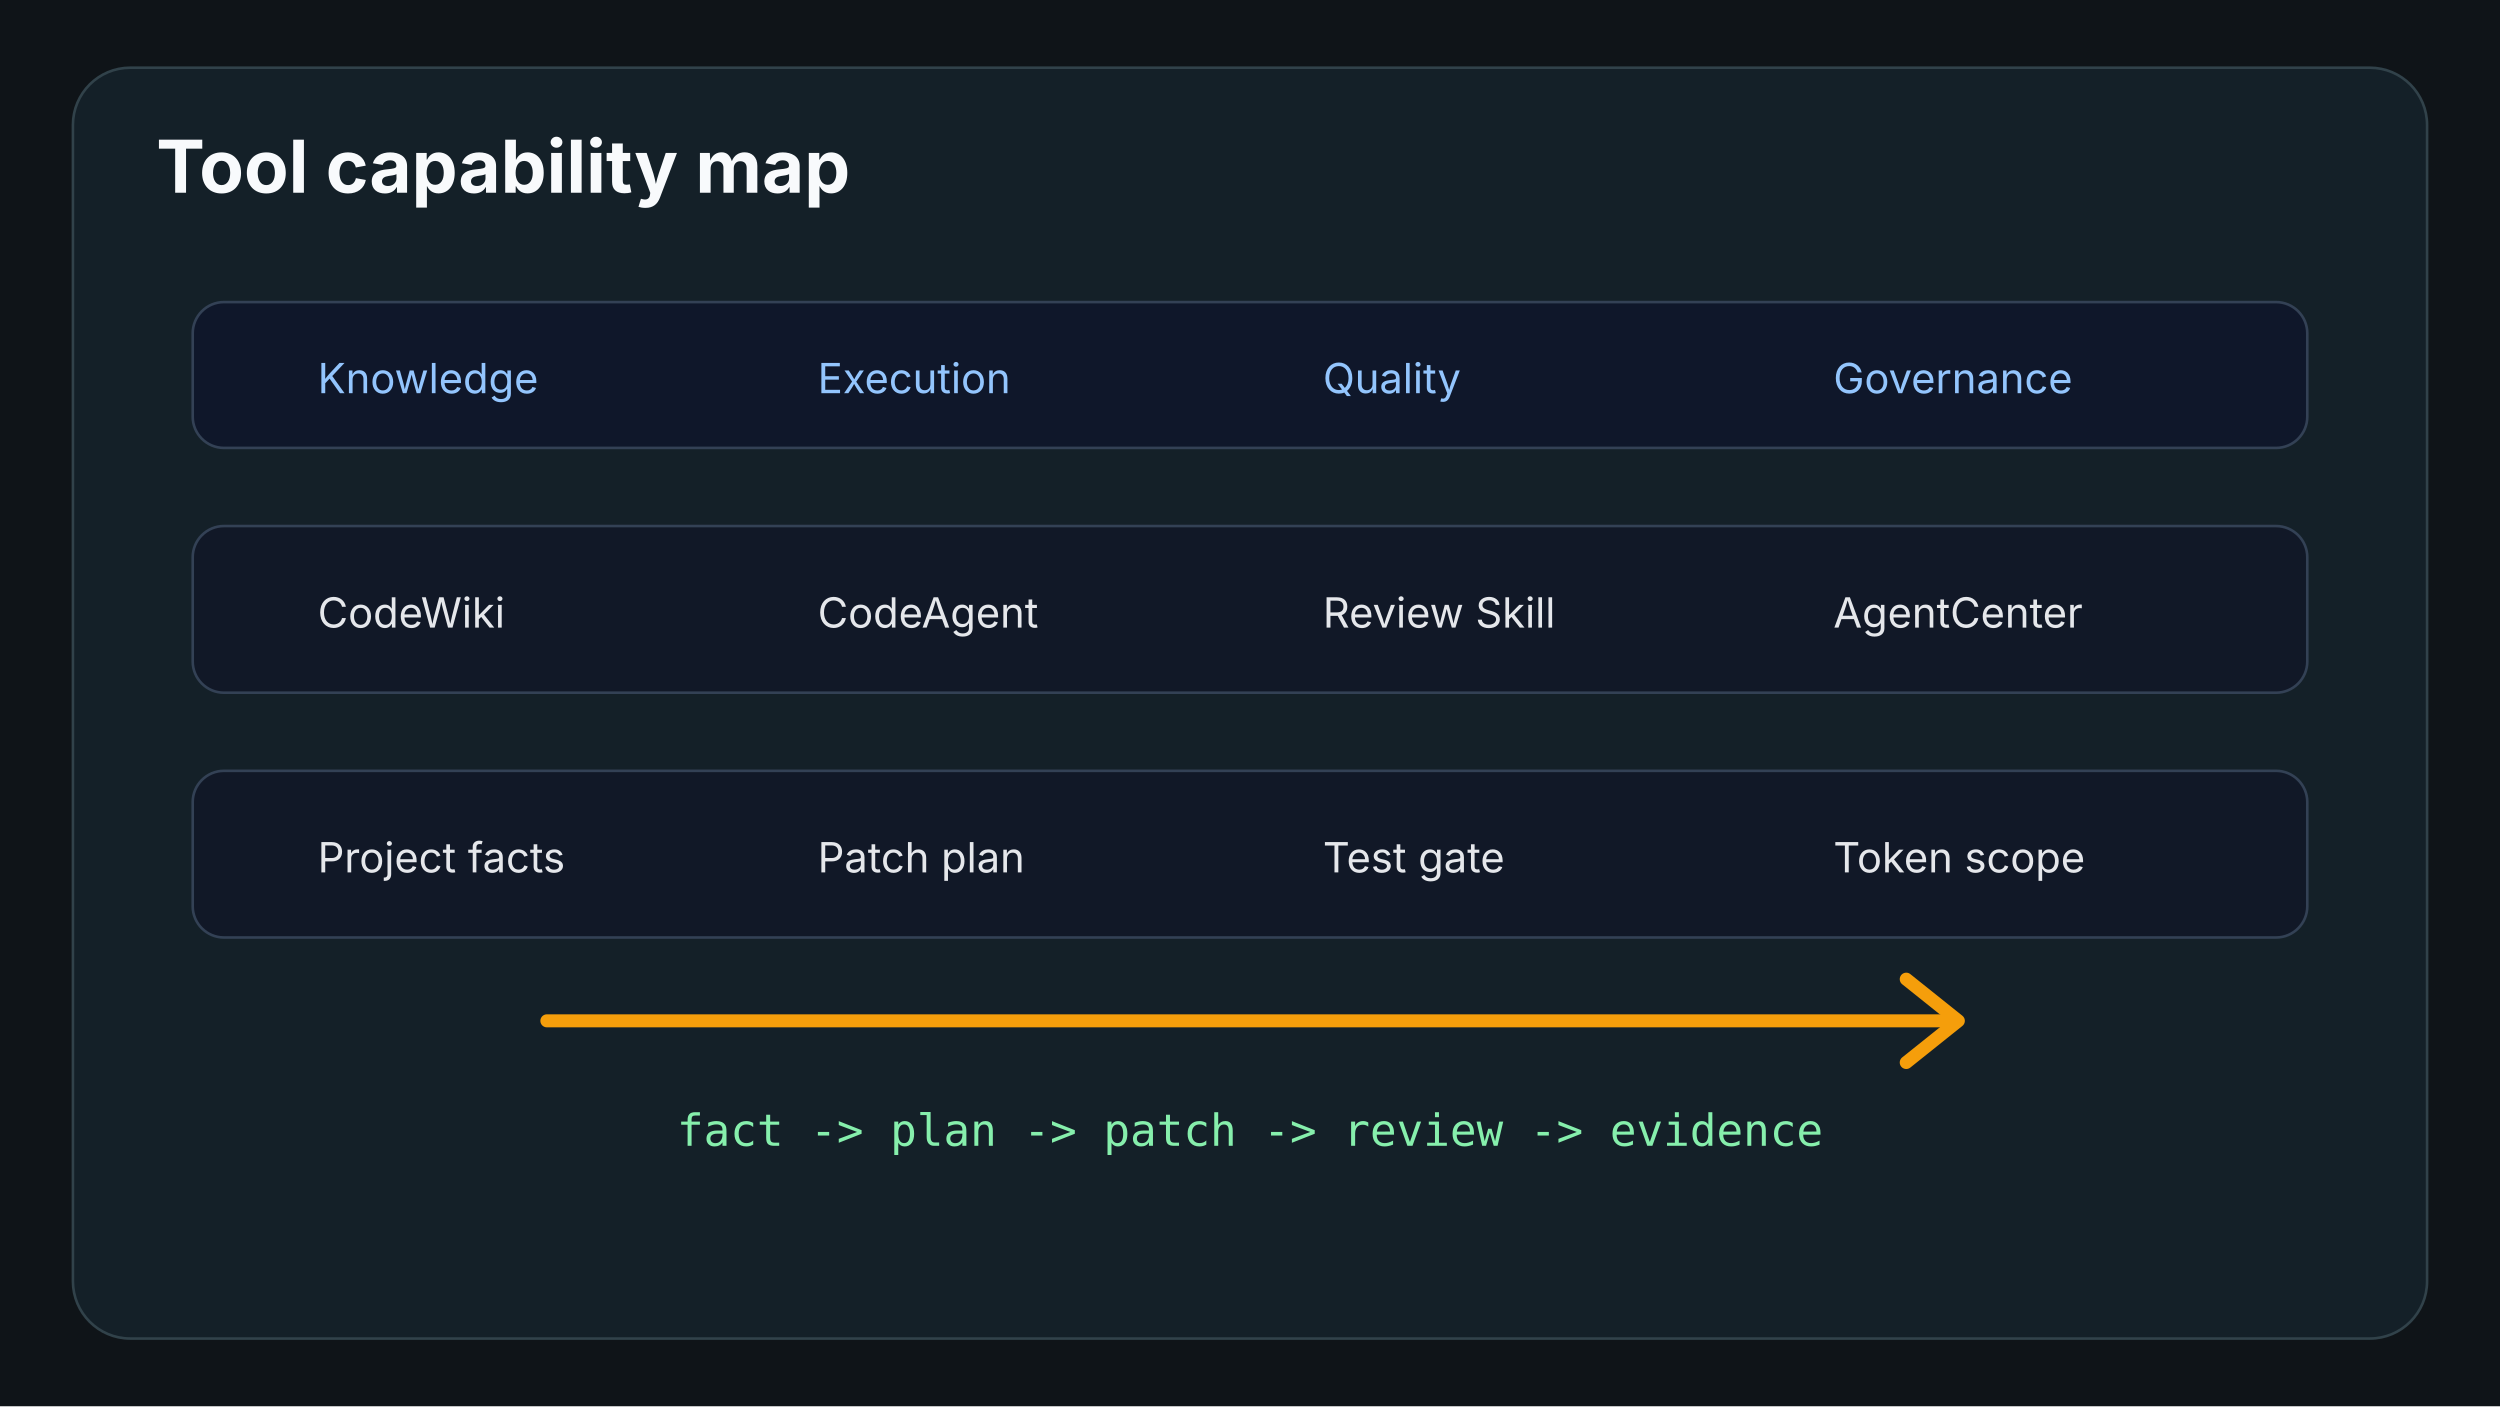
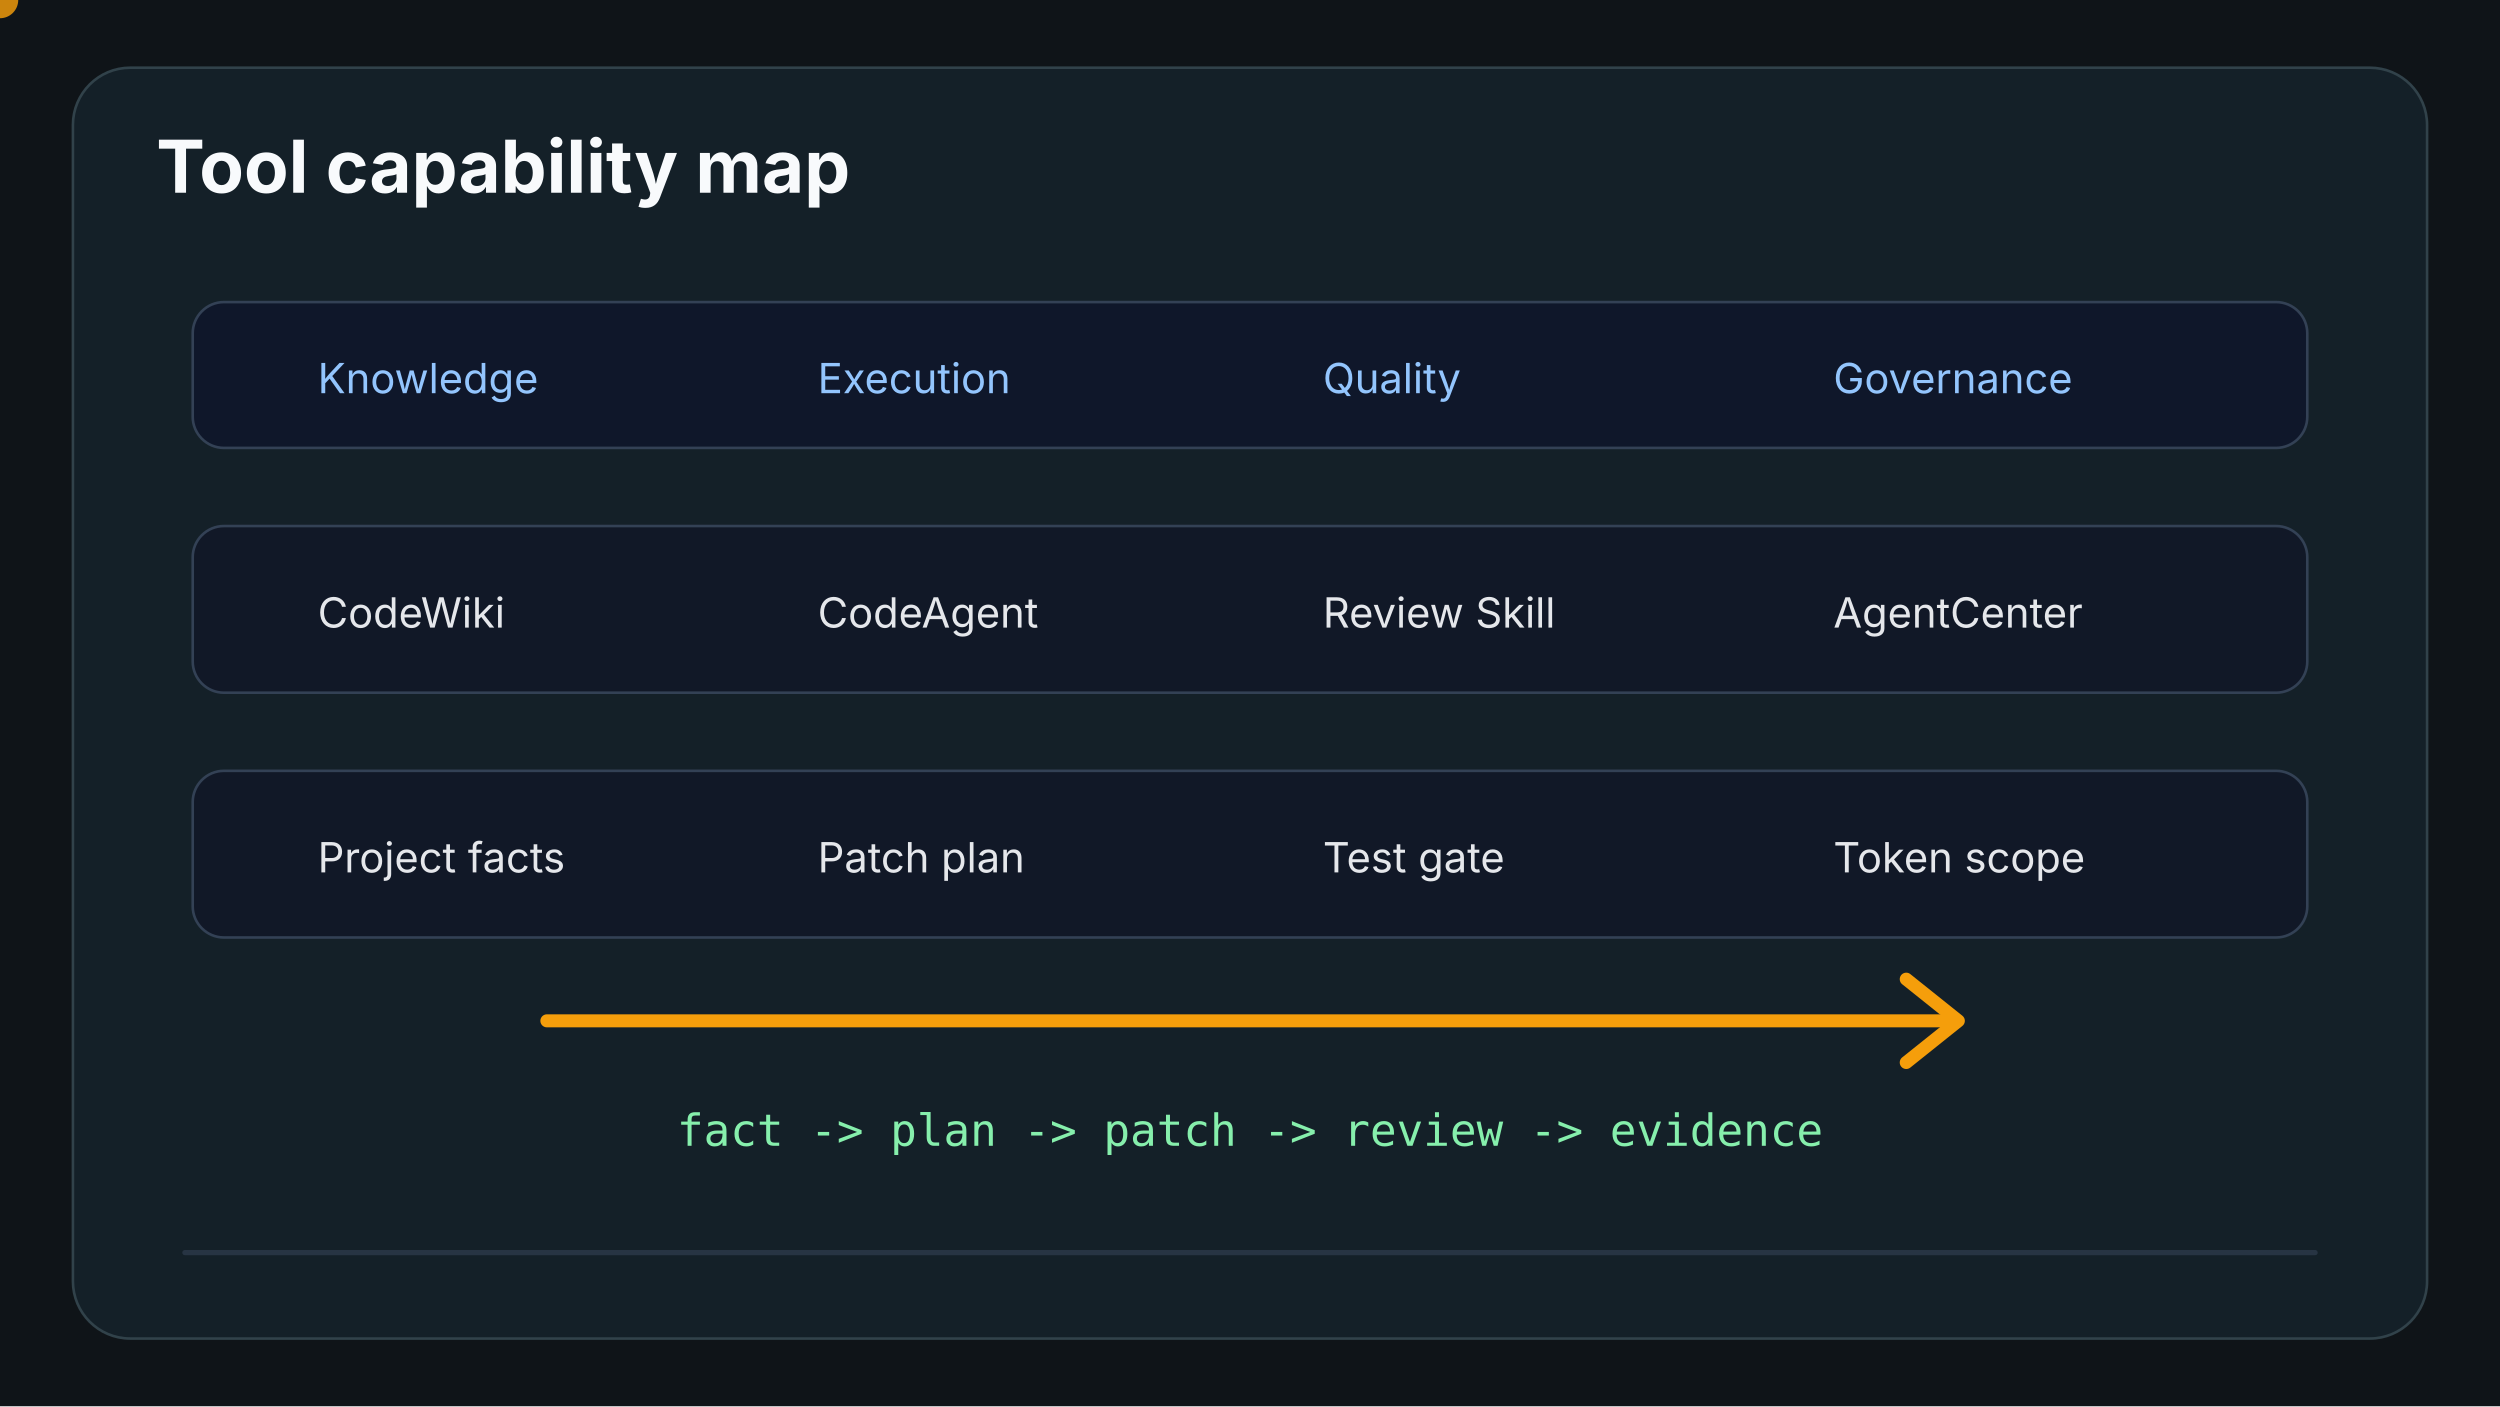
<svg xmlns="http://www.w3.org/2000/svg" width="960" height="540" viewBox="0 0 960 540">
  <rect width="960" height="540" fill="#0f1418" />
  <rect x="28" y="26" width="904" height="488" rx="22" fill="#142028" stroke="#31424a" />
  <text x="60" y="74" font-family="Inter,Arial,sans-serif" font-size="28" font-weight="700" fill="#f8fafc">Tool capability map</text>
  <g font-family="Inter,Arial,sans-serif" font-size="16">
    <rect x="74" y="116" width="812" height="56" rx="12" fill="#0f172a" stroke="#334155" />
    <text x="122" y="151" fill="#93c5fd">Knowledge</text>
    <text x="314" y="151" fill="#93c5fd">Execution</text>
    <text x="508" y="151" fill="#93c5fd">Quality</text>
    <text x="704" y="151" fill="#93c5fd">Governance</text>
    <rect x="74" y="202" width="812" height="64" rx="12" fill="#111827" stroke="#334155" />
    <text x="122" y="241" fill="#e5e7eb">CodeWiki</text>
    <text x="314" y="241" fill="#e5e7eb">CodeAgent</text>
    <text x="508" y="241" fill="#e5e7eb">Review Skill</text>
    <text x="704" y="241" fill="#e5e7eb">AgentCenter</text>
    <rect x="74" y="296" width="812" height="64" rx="12" fill="#111827" stroke="#334155" />
    <text x="122" y="335" fill="#e5e7eb">Project facts</text>
    <text x="314" y="335" fill="#e5e7eb">Patch plan</text>
    <text x="508" y="335" fill="#e5e7eb">Test gate</text>
    <text x="704" y="335" fill="#e5e7eb">Token scope</text>
  </g>
  <path d="M210 392h540" stroke="#f59e0b" stroke-width="5" stroke-linecap="round" />
  <path d="M732 376l20 16-20 16" fill="none" stroke="#f59e0b" stroke-width="5" stroke-linecap="round" stroke-linejoin="round" />
  <text x="480" y="440" text-anchor="middle" font-family="ui-monospace,Menlo,monospace" font-size="17" fill="#86efac">fact -&gt; plan -&gt; patch -&gt; review -&gt; evidence</text>
+   <g data-auto-motion="subtle-runner" opacity="0.82">
+     <circle r="7" fill="#f59e0b">
+       <animateMotion dur="5.2s" repeatCount="indefinite" path="M80 486 H880" />
+     </circle>
+     <rect x="70" y="480" width="820" height="2" rx="1" fill="#334155" opacity="0.75" />
+   </g>
</svg>
